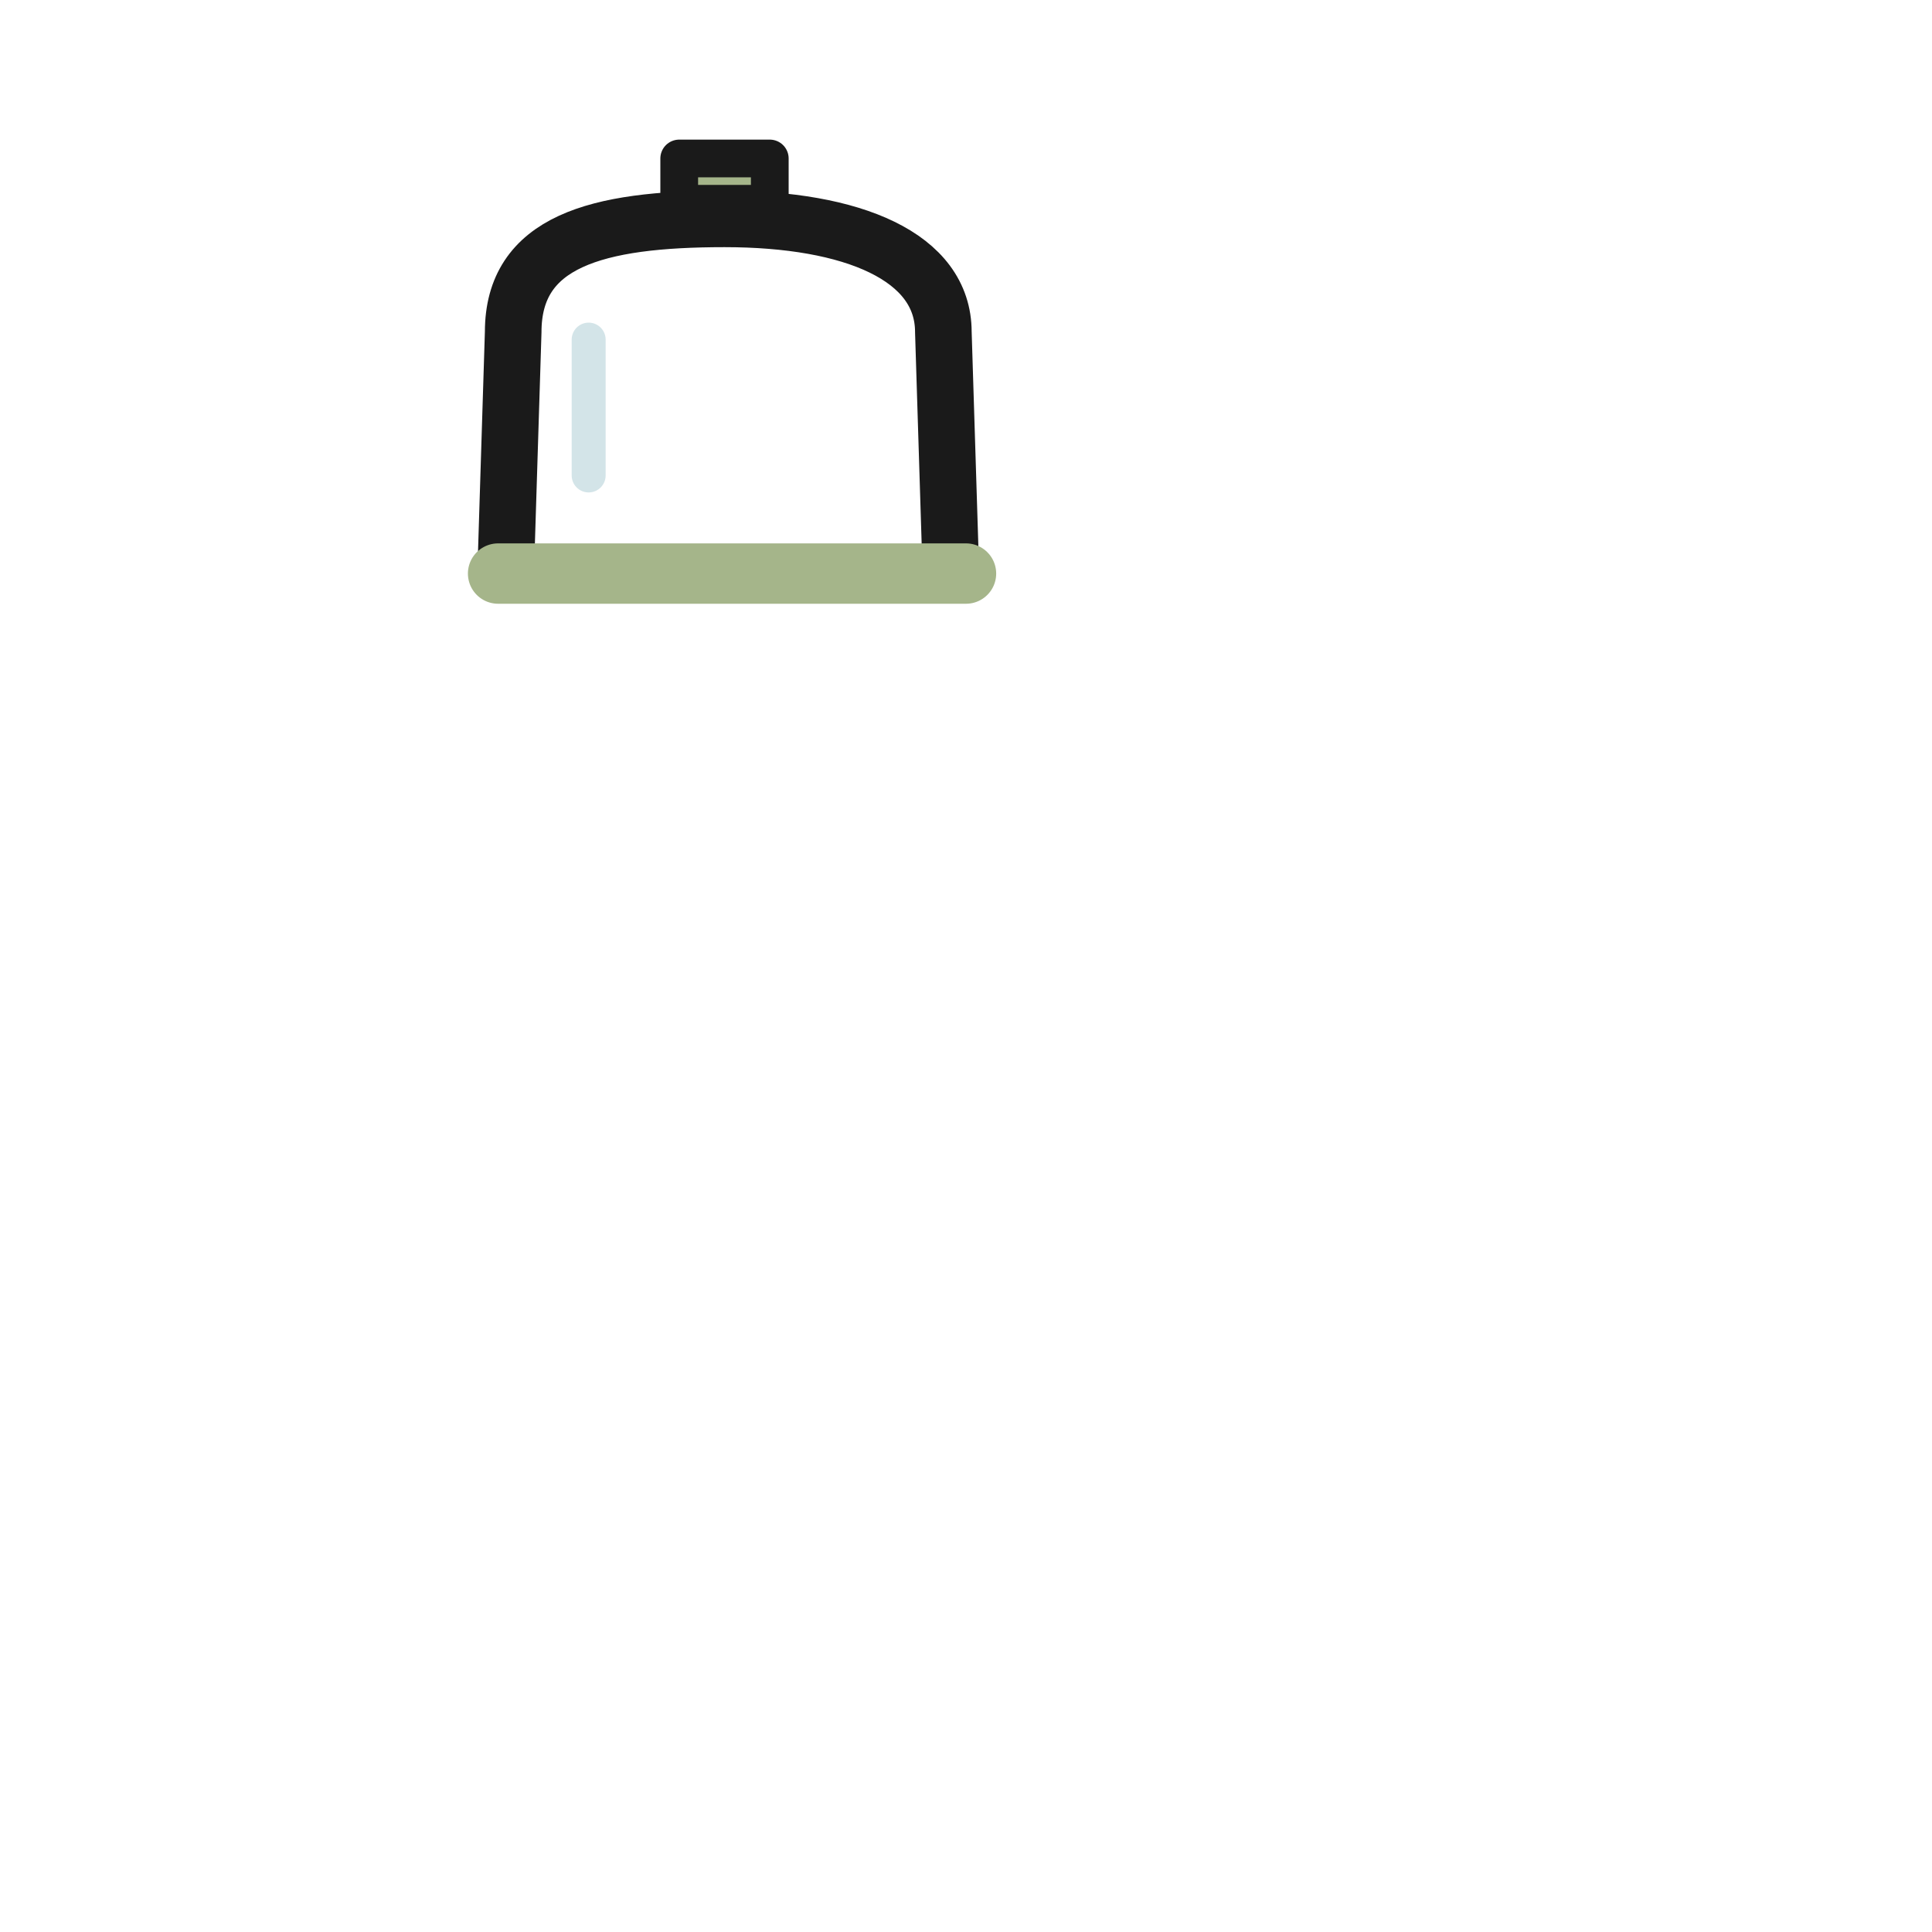
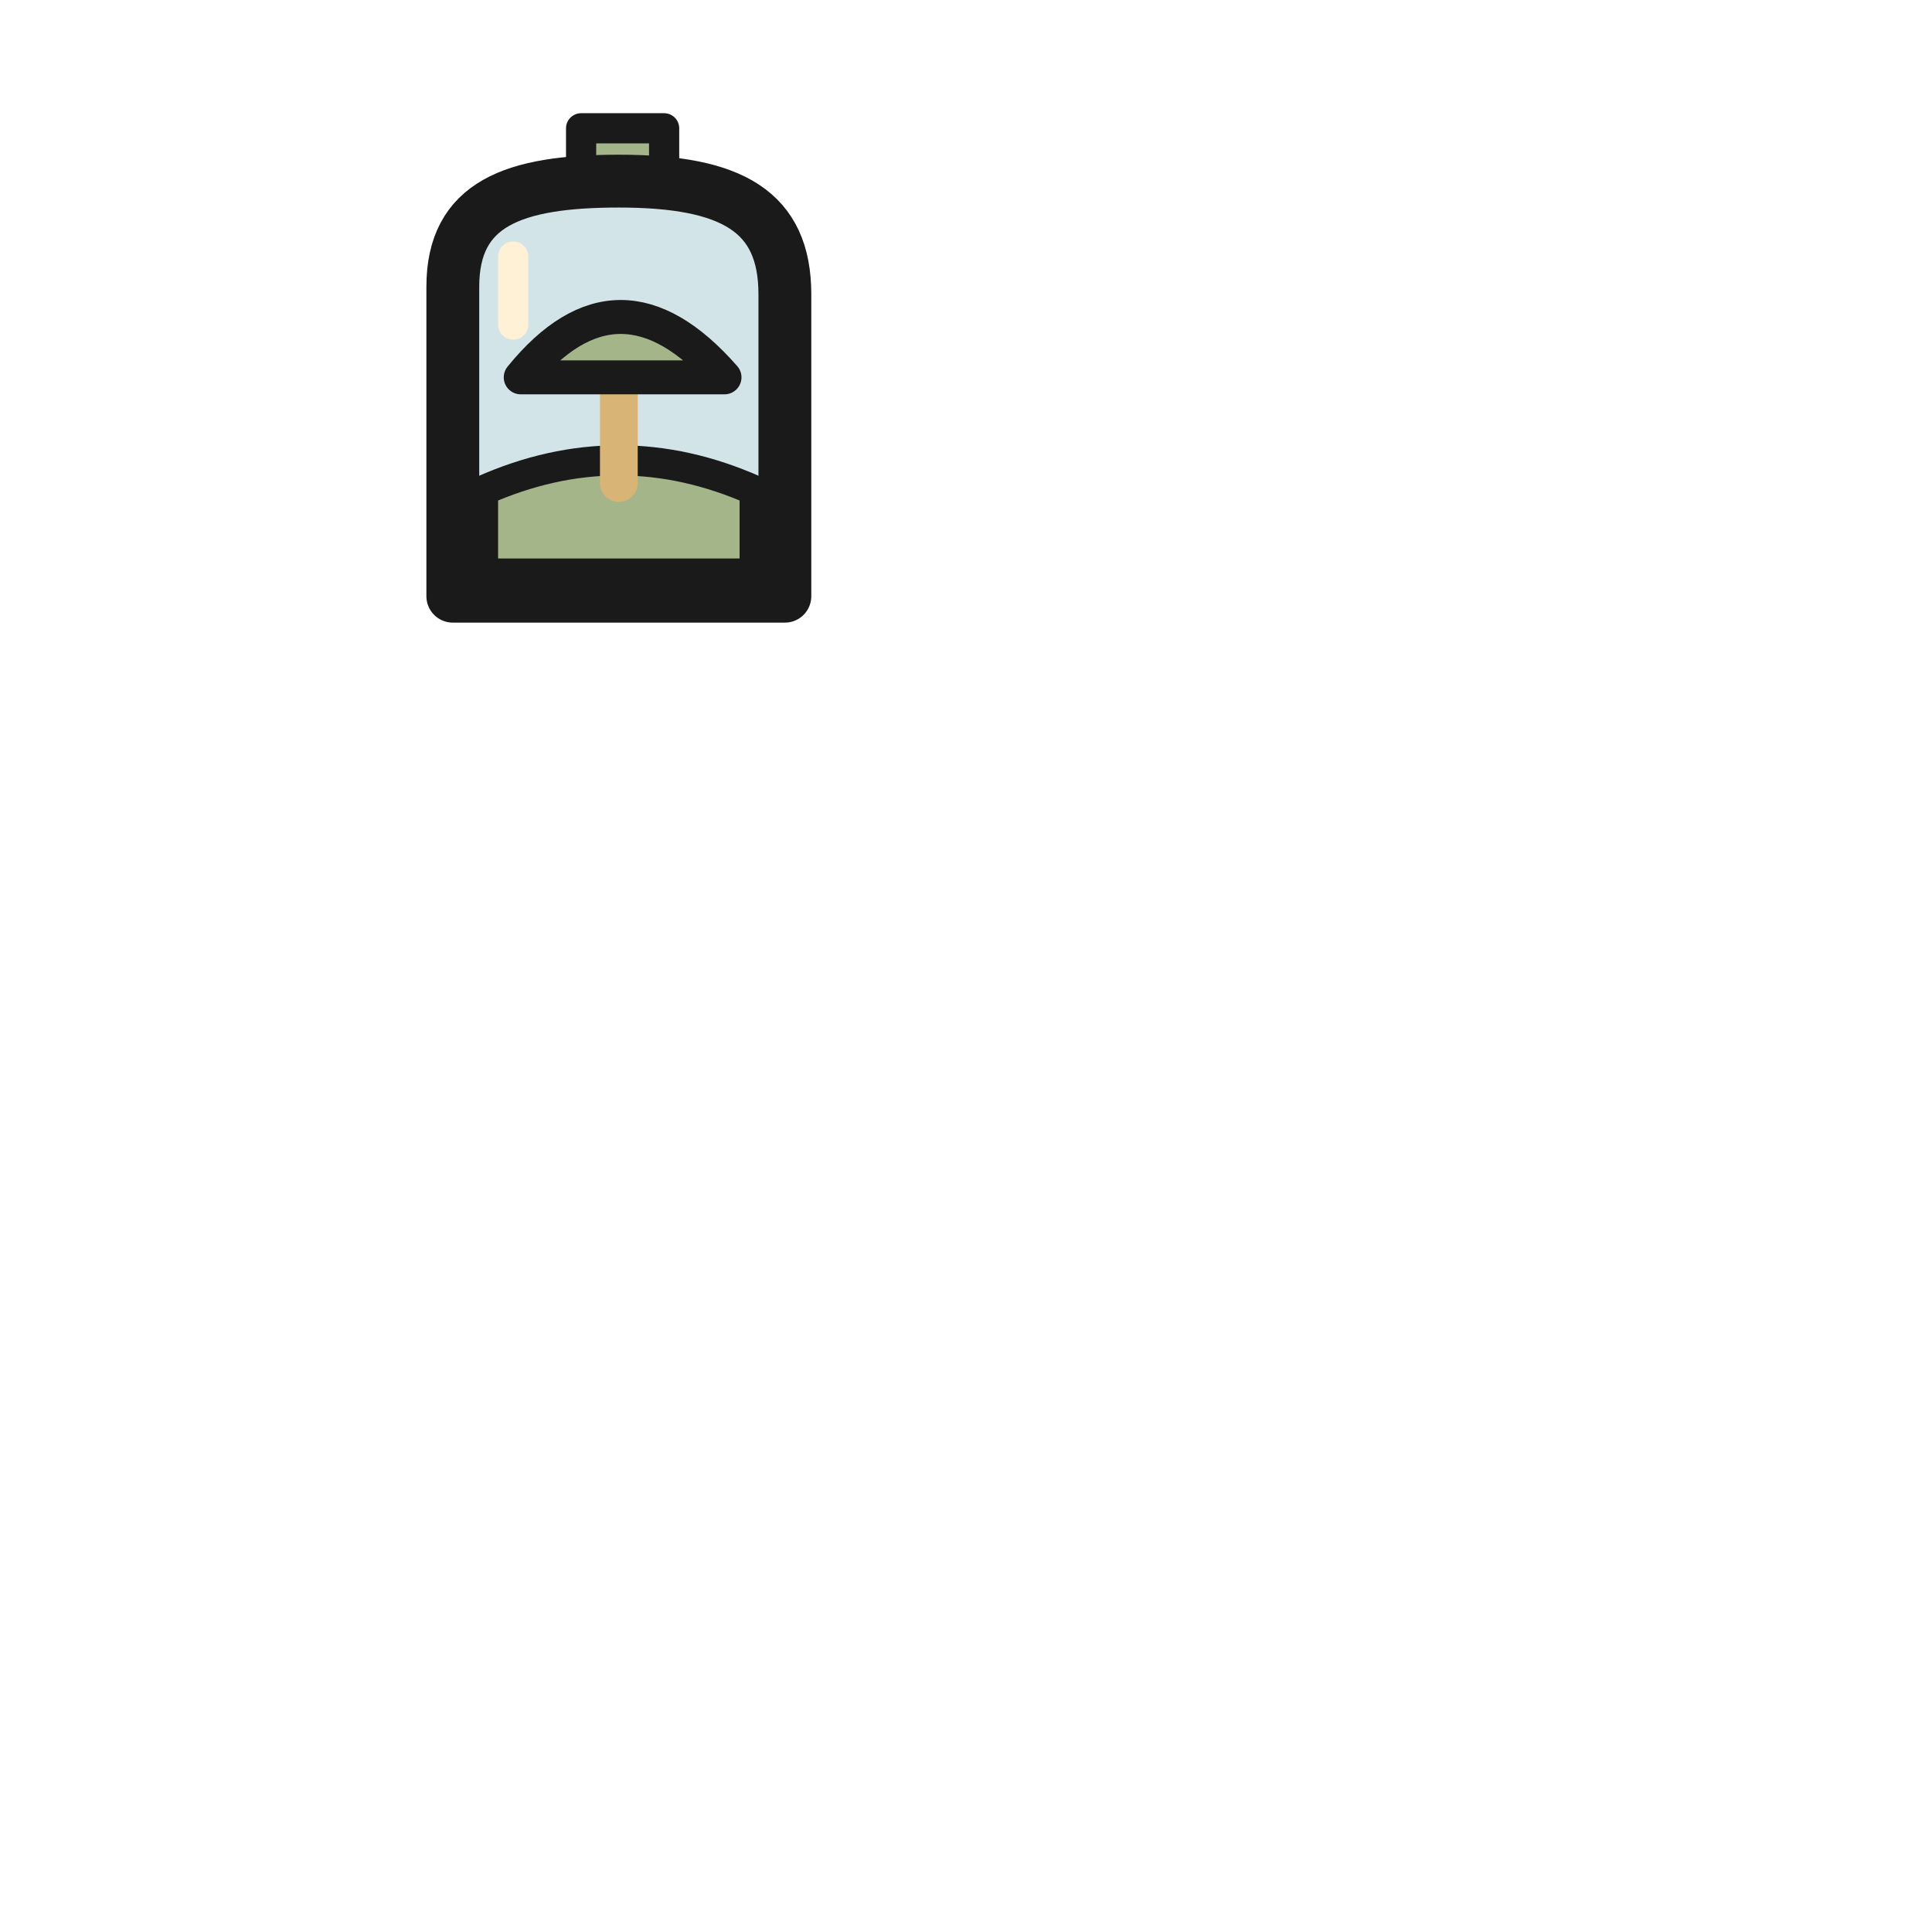
<svg xmlns="http://www.w3.org/2000/svg" width="256" height="256" viewBox="0 0 256 256">
-   <path d="M90 21 L102 21 L102 27 L90 27 Z" fill="#a5b58a" stroke="#1a1a1a" stroke-width="5" stroke-linecap="round" stroke-linejoin="round" />
-   <path d="M67 76 L68 44 C68 32 79 29 96 29 C113 29 125 34 125 44 L126 76 Z" fill="none" stroke="#1a1a1a" stroke-width="7.5" stroke-linecap="round" stroke-linejoin="round" />
-   <path d="M66 76 L128 76" fill="none" stroke="#a5b58a" stroke-width="8" stroke-linecap="round" stroke-linejoin="round" />
-   <path d="M78 45 L78 63" fill="none" stroke="#d3e4e8" stroke-width="4.5" stroke-linecap="round" stroke-linejoin="round" />
+   <path d="M77 17 L88 17 L88 24 L77 24 Z" fill="#a5b58a" stroke="#1a1a1a" stroke-width="4" stroke-linecap="round" stroke-linejoin="round" />
+   <path d="M60 79 L60 38 C60 27 68 24 82 24 C97 24 104 28 104 39 L104 79 Z" fill="#d3e4e8" stroke="#1a1a1a" stroke-width="7" stroke-linecap="round" stroke-linejoin="round" />
+   <path d="M64 65 Q82 57 100 65 L100 76 L64 76 Z" fill="#a5b58a" stroke="#1a1a1a" stroke-width="4" stroke-linecap="round" stroke-linejoin="round" />
+   <path d="M82 64 L82 51" fill="none" stroke="#d8b576" stroke-width="5" stroke-linecap="round" stroke-linejoin="round" />
+   <path d="M69 50 Q82 34 96 50 Z" fill="#a5b58a" stroke="#1a1a1a" stroke-width="4.5" stroke-linecap="round" stroke-linejoin="round" />
+   <path d="M68 34 L68 43" fill="none" stroke="#fff1d5" stroke-width="4" stroke-linecap="round" stroke-linejoin="round" />
</svg>
